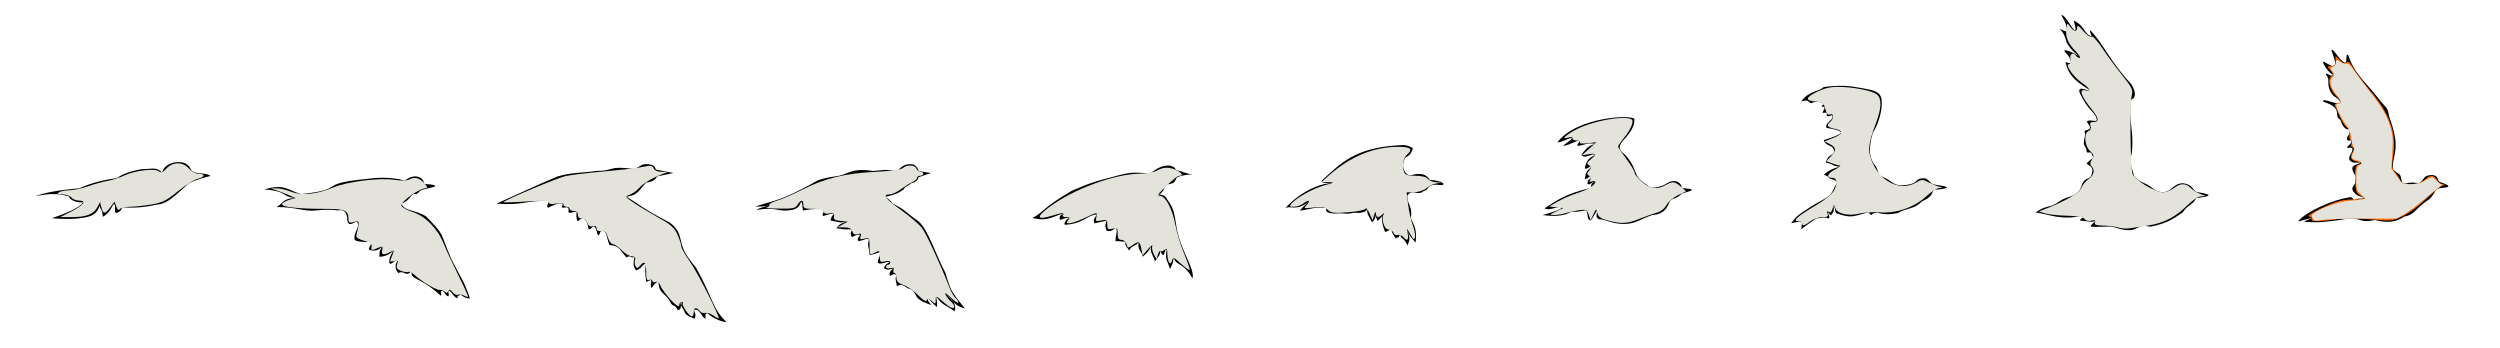
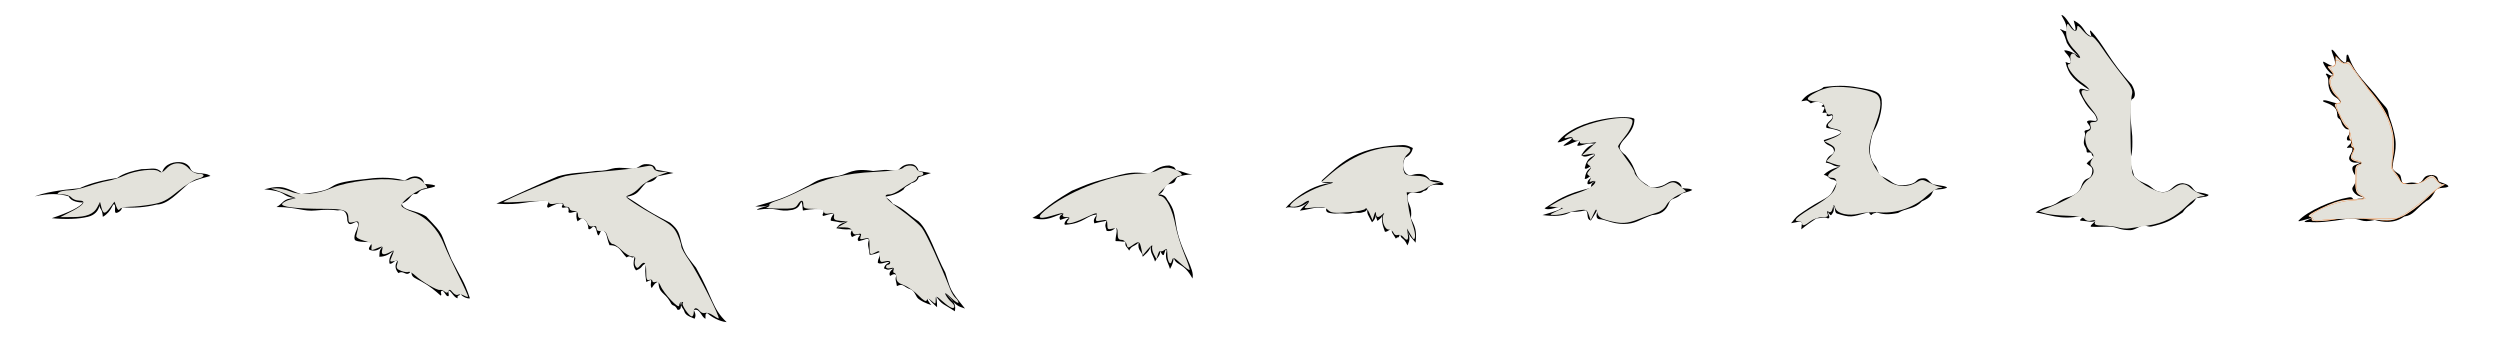
<svg xmlns="http://www.w3.org/2000/svg" id="bird-cells" viewBox="0 0 3671 510" version="1.1">
  <defs id="defs49" />
  <g fill="none" fill-rule="evenodd" id="g44" style="display:inline">
    <g id="g42">
      <path class="cell-container" stroke="none" d="m 0.5,0.5 h 359 v 509 H 0.5 Z" id="path2" />
      <path class="cell-container" stroke="none" d="m 359.5,0.5 h 359 v 509 h -359 z" id="path4" />
      <path class="cell-container" stroke="none" d="m 718.5,0.5 h 359 v 509 h -359 z" id="path6" />
      <path class="cell-container" stroke="none" d="m 1077.5,0.5 h 370 v 509 h -370 z" id="path8" />
      <path class="cell-container" stroke="none" d="m 1448.5,0.5 h 370 v 509 h -370 z" id="path10" />
      <path class="cell-container" stroke="none" d="m 1818.5,0.5 h 370 v 509 h -370 z" id="path12" />
      <path class="cell-container" stroke="none" d="m 2189.5,0.5 h 370 v 509 h -370 z" id="path14" />
      <path class="cell-container" stroke="none" d="m 2559.5,0.5 h 370 v 509 h -370 z" id="path16" />
      <path class="cell-container" stroke="none" d="m 2930.5,0.5 h 370 v 509 h -370 z" id="path18" />
      <path class="cell-container" stroke="none" d="m 3300.5,0.5 h 370 v 509 h -370 z" id="path20" />
      <path fill="#000000" d="m 51,288.38 c 13.33,-5.34 35.33,-9.34 66,-12 0,0 18.44,-9.95 55,-15 1.04,-0.15 7.5,-8 36,-13 16,0 21,-3.88 30,5 3.53,-13.53 19.13,-16.58 29,-15 6.9,1.1 11.3,5.93 12,8 4,12 21,5 30,12 -23,6 -23,7 -32,11 -16,14 -31,31 -47,31 -16,4 -32.83,5.33 -50.5,4 -1,4 -3.5,6.66 -7.5,8 -6,2 -1,-9 -4,-12 -3,-3 -3,10 -17,18 -1,-14 -5,-10 -5,-18 0,-8 4,13 -17,18 -14,3.33 -31.67,4 -53,2 26,-8.67 41.33,-16.34 46,-23 -5,0 -18,-1 -21,-9 -14,-4.5 -30.67,-4.5 -50,0 z" id="path22" />
      <path fill="#000000" d="m 639,273 c 0,2.07 -10,3 -16,5 -9,1 -8,8 -14,7 -6,-1 -5,8 -19,14 2,11 21,9 36,19 29,30.62 18,19 37,63 14,28 18,30 27,57 -1,1 -11,-1 -14,-7 -1,5 -5,1 -4,7 -5,-1 -8,-8 -12,-11 -4,-1 1,7 -2,8 -4,0 -5,-8 -9,-8 -4,1 1,6 -2,7 -33,-30 -43,-21 -43,-36 -8,10 -10,-2 -19,3 -4,-5 -6,-10 -2,-17 -1,-5 -7,5 -11,3 -1.33,-6 1,-12.67 7,-20 -6.67,6.67 -14,10 -22,10 1,-10 -1,-6.5 5,-16 -6,7.5 -13,8 -19,6 -4.43,-2.1 4,-8 2,-11.5 -8,0 -22.76,-0.3 -24,-3.5 -3.26,-8.4 8,-19 4,-25 -3.12,-4.67 -12,9 -15,-3 0,-12 -4.67,-17 -14,-15 -8.67,-1.33 -19.33,-1.33 -32,0 -19,2 -27,-5 -58,-5 10,-5 9,-13 27,-13 -21,-3 -10,-10 -45,-13 30,-8 32,0 54,7 68,-7 22,-15 94,-22 14,-2 36,-4 58,2 5,-2 6,-5 15,-6 8,0 12.67,3.67 14,11 10.67,0.72 16,1.72 16,3 z" id="path24" />
      <path fill="#000000" d="m 729,299.03 c 32,-14 56,-26 90,-40 20,-6 37,-5 56,-8 28,0 17,-8 55,-3 8,-1 10.95,-7.5 19,-7 8.67,0 13.33,2.66 14,8 l 26,5 -24,5 c -2.67,5.33 -8,8.33 -16,9 -12,12 -11,18 -29,21 22,13 23,17 64,38 13,11 13,15 17,31 4,15.98 14.06,25.74 21,35 26,46 23,59 45,80 -11,-1 -23,-8 -28,-13 -4,-1 -3,5 -3,8 -6,-2 -8,-15 -16,-13 -3.46,0 4,5 0,13 -13,-5 -14,-7 -16,-13 -3,-4 -7,-11 -3,-12 -2,8 0,12 -6,12 -5,-10 -7,-3 -11,-12 -8,-14 -17,-12 -17,-29 -4,0 -7,4 -10,9 -3,-4 0,-9 -1,-12 -2,0.66 -4.33,1.66 -7,3 -2,-12.67 -2,-21.67 0,-27 -8,2 -4,6 -15,10 -5,-6 -4,-12 -2,-21 -5,6 -5,-3 -12,2 -9,-9 -10,-18 -25,-18 -5,-12 -3,-20 -11,-22 -3.23,0.86 -4,10 -6,7 -2,-3 -2,-10 -5,-12 -2,-3 -6,6 -9,3 0,-5 -2,-11 -6,-14 -3,-4 -5,0 -10,3 -2,-5 -2,-9 -1,-14 -4,-1 -14,5 -12,-2 0,-7 -4,-4 -8,-4 -5,0 1,-5 -1,-6 -5,-2 -13,2 -21,6 -5,-2 4,-10 0,-10 -31,-1 -38,7 -76,4 z" id="path26" />
      <path fill="#000000" d="m 1367,254.1 -18,-3 c -2,-6 -5.33,-9.35 -10,-10 -14,-1 -17,7 -22,10 -21,-3 -19,-1 -35,0 -30,-5 -36,4 -50,7 -36,5 -33,9 -48,16 -34,18 -41,19 -75,29 6.67,0.65 14,0 22,-2 -14.67,4 -21,6.32 -19,7 31,-5 29.02,4.23 52,0 11,-3 10,-9 13,-12 2,7 1,7 2,13 16,-3 21,-2 30,-2 3,4 -3.66,8.6 0,10 4,-1.35 9.33,-2.68 16,-4 -4,4.65 -5.67,8.32 -5,11 15,2 12,4 24,1 -11,4 -11,4 -16,10 16,3 14,1 24,2 -4,4 -3,8 -1,11 6,-3 9.53,-4.5 12,-3 -3,3.44 -5,7 -2,9 10,-2 12.4,-5.28 15,-2 -3,8 0,11 1,22 5,0 10,-2 15,-4 1,8 -3,8 -3,16 6,3 13,-3 17,-1 -7,4 -7,6 -8,9 7,3 6,2 14,0 -5.33,4 -7,7.65 -5,11 5.33,-3.35 8.33,-3.35 9,0 -2,6 0,7 1,15 10,-5 10,2 21,5 5.97,3.27 6.4,10.54 11,14 9,6.74 20,9 19,9 -1,0 -9,-11 -5,-10 3.33,4 7.67,8.32 13,13 0,-8 -0.67,-13.68 -2,-17 9,14 12,12 28,23 3,-13 -6,-18 -15,-28 19,22 19,20 30,24 -24,-30 -20,-26 -29,-53 -14,-26 -24,-61 -39,-75 -18,-12 -19,-17 -38,-26 -3.33,-4.68 -7.33,-8 -12,-10 12,-2 21.33,-5.68 28,-11 2,-5 7,-5 11,-9 6,-1.35 9.67,-4.35 11,-9 z" id="path28" />
      <path fill="#000000" d="m 1751,256 c -11,-1 -12,-4 -24,-6 -3,-6 -4,-5 -10,-7 -14,0 -21,7 -29,12 -24,-3 -31,-1 -44,2 -46,12 -43,12 -70,23 -46,27 -39,30 -58,40 23,6 31,-3 47,-7 -6.67,2.67 -8.67,6 -6,10 6.67,-2.67 11,-3.67 13,-3 -5,2 -9.7,10.57 -5,10 27,-2 30.7,-14.27 46,-15 -4,5 -6,8 -4,13 12,-3 11,-2 18,-4 -2,6 -3,6 0,15 8.5,2 13,-5 13,-5 4,4 0,11 0,20 11,0 11,2 15,0 -2,8 2,8 5,14 4,-8 7,-5 14,-12 -2,13 5,12 6,21 10,-9 11,-11 13,-21 -4,15 2,17 5,28 4,-7 7,-7 8,-16 1,5 3.98,7.87 5,6 3,-10 3.32,-8.12 4,-6 -3,13 2,16 5,27 7,-12 5,-18 5,-19 2,15 15,8 28,33 4,-14 -16,-38 -23,-73 -4,-23 -3,-28 -14,-43 -3,-7 -10,-8 -13,-7 8,-4 7,-8 12,-15 15,-2 11,-5 15,-10 -1,0 5,-4 23,-5 z" id="path30" />
      <path fill="#000000" d="m 2119.66,270.36 c 0,-3 -11,-6 -20,-6 -1.34,-2.67 -3.67,-5 -7,-7 -5.34,-2.67 -12.34,-2.67 -21,0 -8,1 -16,-13 -8,-26 7,-3 10,-9 11,-14 -8,-4 -11,-5 -22,-4 -65,4 -85,28 -110,50 -8,7 10,5 18,5 -42,0 -78,41 -72,37 6,-4 16,6 35,-11 2,-1 -7,5 -15,15 21,-3 21,-6 39,-4 -2,7 3.6,7.22 9,8 4.33,0.62 9.2,-0.44 15,0 12.53,1.4 13,-1 18,-1 6,0 5.35,0.6 9,0 9,-2 7,-3 10,-7 -3,8 1,11 6,21 7,-6 6,-14 6,-19 0,13 -1,9 2,17 6,-5 6,-4 8,-12 -3,10 -1,17 3,28 5,0 6.84,-4.66 10,-3 0,5 0,3 6,13 5,-5 2,3 7,-8 -1,10 4,4 10,18 5,-10 3,-14 -1,-23 6,13 8,12 13,19 2,-19 -1,-23 -7,-36 3,-19 -6,-20 -5,-33.5 8,-10.5 15,2 24,-6.5 7,-1 4,-4 9,-7 8,-5 19,1 20,-3 z" id="path32" />
      <path fill="#000000" d="m 2485,278.84 c -6,-3 -7,-1 -16,-3 1,-5 -4.66,-10 -11,-10 -9.16,0 -9.5,5.2 -21,8 -9,2.2 -12.7,3.03 -18,-2 -24,-15 -11,-19 -32,-44 -9,-7 -12,-11 -4,-21 13,-14 17,-22 17,-32 -4,-7 -85,-3 -113,34 5.06,1.15 16.8,-6.7 20.65,-6 4.35,1 -18.65,13 -9.65,11 9,-2 15,-7 21,-7 2.67,-0.05 -2,2 -3,7 3.78,0.9 9.8,-1.85 16,-3 3.52,-0.65 7.9,0.34 10,0 -4,3 -10,1 -20,17 6,5.5 14,-1.5 20,-1.5 -3,5.5 -11,2.5 -15,20.5 2,4 11,-6 9,-2 0,4 -7,2 -9,18 6,0 8,-7 9,-2 -2,3 -5,3 -5,9 3,3 9,-4 11,-4 -1,2 -6,2 -6,10 -38,9 -49,18 -68,30 7,4.9 23,-5 25,-1 -1.46,3.22 -11,5.9 -28,11 17,2 31,2 42.65,-5.1 10.35,1.1 18.57,-1.9 21.35,-1.9 4,6 0,13 7,15 3,-5 8,-12 9,-15 3,-2 -5,11 3,13 9,0 19,7 36,7 18,0 22,-6 42,-13 12,-1 20,-5 25,-18 3,-8 9,-4 18,-13 2,-2 12,-3 16,-6 z" id="path34" />
      <path fill="#000000" d="m 2859,275.74 c -0.52,-2.35 -8,-3 -20,-5 -6.62,-3.1 -7.68,-9 -14,-9 -13,0 -7.83,6.16 -21,9 -7.7,1.67 -15,2 -20,0 -5,-2 -6.32,-3.7 -10,-6 -19.2,-11.9 -10.17,0.25 -19.17,-20 -10.54,-12 -10.6,-24.55 -6.83,-42 0.97,-4.5 2.27,-8.15 4,-11 6,-9.83 12.67,-30.6 11,-45 -1.4,-12.16 -11,-14 -27,-17 -21,-4 -33,-5 -58,-2 -9,8 -21,5 -33,21 9,-1 7,-3 14,3 8,-4 15.48,-1.3 16,-1 7.16,4.13 -3.54,3.73 1,6 6,0 2,4 0,9 5,-0.5 8,-1 6,4 4.4,3.22 8.36,-3.24 9,1 0.86,5.76 -11.7,9.4 -9,17 18,3 20,5 22,7 -4,1 3,2 -26,11 3,10 14,6 15,16 0,7 -9,4 -12,17 12,2 9,6 23,6 -5,0 -18,4 -26,12 9,2 6,6 14,7 7,3 6,3.36 4,7 -6.5,11.86 -5,15 -20,23 -15,8 -26.3,15.78 -35,22 -4.63,3.32 -7.48,8.23 -11,12 12,-2 12,-3 15,-2 2,4 1,-3 0,11 6,-5 16,-12 22,-16 5,0 13,-3 17,0 5,0 0,-7 0,-8.96 0,-1.96 3.48,5.8 5,3.96 5,-6 4,-9 3,-14 4,3 1,10.9 6,12 19,6 21,5 42,-1 1.2,-0.07 2.95,-0.92 4.3,-0.96 1.2,1.42 0.7,3 3.7,3.96 1.57,-2.35 4.93,-3.06 6.83,-3.1 0.52,0 -0.24,-0.93 0,-0.86 10,3 17.17,3.96 32.17,0.96 13,-8 24,-5 35,-17 14,-6 14,-10 17,-16 4,-3 9,0 20,-4 z" id="path36" />
      <path fill="#000000" d="m 3243,286 c -8,-3 -7,-2 -17,-4 -7.6,-3.28 -5,-11 -21,-13 -16.1,1.03 -15,14 -31,13 -10.43,-0.65 -13,-7 -21,-11 -8,-4 -13,-5 -19,-12 -13,-42 -1.27,-9.56 -3,-59 -0.27,-7.56 -6,-44 -1,-54 8,-3 4.84,-13.8 0,-22 -32,-34 -40.22,-58.03 -60,-79 -4,-1 5,12 -2,7 -8.8,-5.08 -7,-14 -23,-22 1,5 4,12 2,15 -5,-3 -14,-23 -20,-23 1,4 8,11 8,23 0,4 -14,-6 -9,-1 5,5 7,13 9,19 7.25,13.18 22,23 22,22 -3,-1 -17,-12 -26,-11 2,5 8,7 10,17 -2,2 0,3 -8,0 4,19 14,28 35,41 2.6,4.24 -11.1,-4.18 -14,-1 -2.6,2.82 1.67,8.6 5,15 9.17,17.6 18.32,18.92 20,30 -1,4 -9.77,-1.26 -14,2 -2.27,1.74 4.75,5.74 4,10 -0.75,4.24 -9.22,1.68 -8,6 2.48,2.98 -2,12 -1,17 1,5 4,6 4,11 0,5 7,-2 8,6 5,4 -1,4 -8,12 5,5 10,4 8,14 -2,10 -7,6 -12,12 -5,7 -3,11 -10,17 -9,8 -15,4 -31,16 -13,7 -14,2 -30,13 18,2 36,12 68,5 5,2 -5,5 -2,7 14,1 16,3 23,0 -4,3 -10.62,8.7 -7,9 8.53,0.74 23.38,-0.95 30,0 8.4,1.2 12.75,5 27,5 7.7,0 16.25,-8.18 21,-7 7.3,1.8 6,2.93 17,0 19.33,-5.15 24,-9 39,-19 8,-12 13,-9 20,-21 11,-2 18,-2 18,-5 z" id="path38" />
      <path fill="#000000" d="m 3595.2,274 c 0,-2.56 -5,-4 -13,-7 -4.25,-3.13 0,-8 -10,-10 -17,0 -11.03,8.98 -21,12 -10,-1 -9,-2 -21,1 -4.15,1.04 -3.9,-10.8 -6,-13 -2.97,-3.06 -5,-3 -10,-8 -3,-11 6,-24 3,-45 -1.34,-9.32 -4.68,-21.56 -9,-33 -2.45,-13.1 -2,-10 -13,-23 -21,-28 -37,-37 -47,-67 -4.96,-4.56 -0.68,12.44 -5,11 -7.68,-2.56 -15.4,-19 -19,-19 -2.9,0 7.5,17.9 4,23 -3,4.4 -17,-7.67 -17,-5 0,3.33 8,16 15,19 -4,4 -9.5,-4.6 -11,-1 7,9 1,11 6,24 5.77,12.05 11,8 16,18 -3.62,4.17 -24.5,-6.8 -26,-3 -1.02,2.53 9.7,2.7 17,10 6,6 1.8,13.48 6,16 5,3 2,6 8,13 6,7 10,-2 8,8 -0.94,4.66 -4,4.34 -4,9 0,5.34 8,-1 6,5 0,2.57 -4,4 -6,8 0,0.72 7.58,-1.47 8,1 1.08,6.53 -7.23,11.8 -4,17 3.27,5.3 12,4 17,3 -5,4 -13,3.95 -13,9 0,9.45 10,13 4,18 2,5 -5,9 -4,13 1,4 5.17,8.47 10,10 3.24,1.03 9,2 6,3 -6,2 -7,-1 -12,3 -4.25,0 -2,-6 -10,-4 -24,4 -60,20 -73,34 -2,3 12,-3 21,-4 -8,3 -20,7 -5,6 11,1 28,0 57,-5 21.46,-0.66 17,7 39,2 11,3 28,6 43,-5 14,-2 15.58,-9.85 33,-23 6,-2 11,-11 14,-17 7.8,-3.53 12,-1 18,-4 z" id="path40" />
    </g>
  </g>
  <path style="display:inline;fill:#000000" d="m 221.657,267.203 c -0.735,-9.266 33.4,-4.989 33.4,-6.073 0,-3.036 -6.132,-0.595 -9.109,0 -7.905,1.581 -16.386,4.492 -24.291,6.073 z" id="path218" />
  <path style="fill:#e3e2db;stroke-width:3.036" d="m 104.836,310.471 c 18.174,-9.281 22.841,-15.941 11.172,-15.941 -4.11,0 -9.173,-2.05 -11.252,-4.555 -2.079,-2.505 -8.053,-4.576 -13.276,-4.601 -7.248,-0.035 -8.418,-0.743 -4.942,-2.99 2.505,-1.619 9.384,-2.964 15.287,-2.99 5.903,-0.026 18.2,-2.662 27.328,-5.858 9.127,-3.197 22.06,-6.75 28.741,-7.896 6.68,-1.146 17.892,-4.772 24.915,-8.057 15.707,-7.347 44.679,-10.804 50.444,-6.019 3.179,2.638 5.736,1.695 11.213,-4.136 9.548,-10.164 23.941,-10.147 32.797,0.038 3.759,4.323 9.877,7.591 14.211,7.591 10.51,0 9.573,5.159 -1.373,7.563 -4.941,1.085 -17.848,9.239 -28.682,18.119 -16.786,13.759 -22.565,16.645 -39.088,19.523 -10.664,1.857 -25.005,3.377 -31.867,3.377 -6.862,0 -13.466,1.6 -14.674,3.556 -1.43,2.314 -3.156,0.988 -4.943,-3.795 l -2.745,-7.351 -6.117,8.35 c -7.668,10.466 -10.483,10.509 -13.072,0.197 l -2.046,-8.153 -3.656,7.334 c -5.238,10.506 -16.114,14.949 -36.722,15 l -18.004,0.045 z" id="path683" />
  <path style="fill:#e3e2db;stroke-width:3.036" d="m 680.862,433.812 c -2.922,-1.635 -6.759,-2.079 -8.527,-0.986 -1.768,1.093 -5.259,-0.541 -7.758,-3.631 -3.374,-4.171 -4.961,-4.608 -6.166,-1.696 -1.18,2.853 -2.697,3.03 -5.562,0.653 -2.167,-1.798 -5.283,-2.88 -6.924,-2.404 -3.838,1.113 -26.711,-12.271 -36.243,-21.206 -4.042,-3.789 -8.513,-6.171 -9.935,-5.292 -1.422,0.879 -6.208,0.221 -10.635,-1.463 -6.42,-2.441 -7.631,-4.38 -5.982,-9.575 1.772,-5.582 1.114,-6.266 -4.591,-4.774 -4.962,1.298 -6.211,0.637 -4.9,-2.592 6.014,-14.823 6.043,-14.324 -0.618,-10.759 -9.679,5.18 -13.722,4.184 -11.863,-2.923 1.212,-4.635 0.499,-5.845 -2.682,-4.555 -2.383,0.967 -6.521,2.641 -9.196,3.719 -3.613,1.457 -4.565,0.482 -3.706,-3.795 0.907,-4.514 -1.484,-6.472 -11.079,-9.07 -7.608,-2.06 -11.877,-4.859 -11.287,-7.401 5.059,-21.796 4.993,-22.174 -3.516,-20.039 -6.987,1.754 -8.06,1.085 -8.06,-5.019 0,-12.103 -5.449,-14.329 -35.08,-14.329 -41.641,0 -65.876,-3.022 -61.971,-7.727 1.745,-2.103 6.874,-4.754 11.398,-5.892 l 8.226,-2.069 -10.627,-4.627 c -5.845,-2.545 -14.043,-5.73 -18.218,-7.077 l -7.591,-2.449 8.289,-0.261 c 4.559,-0.144 13.867,1.971 20.685,4.699 15.884,6.355 38.085,4.262 62.308,-5.876 21.315,-8.92 68.539,-14.766 90.902,-11.252 8.35,1.312 17.483,1.171 20.296,-0.314 8.533,-4.505 15.095,-3.077 22.479,4.891 4.502,4.858 5.572,7.591 2.973,7.591 -10.176,0 -38.334,20.297 -36.129,26.043 0.846,2.205 8.253,6.239 16.461,8.965 18.921,6.285 36.853,24.702 45.735,46.974 3.663,9.185 13.379,30.127 21.591,46.538 8.212,16.411 14.455,30.314 13.874,30.895 -0.581,0.581 -3.448,-0.281 -6.369,-1.916 z" id="path685" />
  <path style="fill:#e3e2db;stroke-width:3.036" d="m 1046.572,462.779 c -3.789,-2.654 -8.775,-4.102 -11.081,-3.217 -2.305,0.885 -5.825,-0.36 -7.822,-2.766 -5.114,-6.162 -8.959,-5.432 -8.959,1.699 0,3.34 -1.273,6.073 -2.83,6.073 -3.971,0 -15.628,-16.967 -13.275,-19.32 1.064,-1.064 0.34,-1.935 -1.608,-1.935 -1.948,0 -3.601,2.391 -3.672,5.314 -0.154,6.336 -22.898,-17.819 -27.451,-29.154 -1.827,-4.55 -4.505,-6.512 -7.38,-5.409 -2.482,0.952 -4.512,0.262 -4.512,-1.534 0,-1.796 -2.05,-2.479 -4.555,-1.518 -3.63,1.393 -4.555,-1.007 -4.555,-11.821 0,-14.195 -2.675,-16.766 -9.228,-8.87 -3.113,3.751 -4.399,3.904 -6.375,0.759 -1.362,-2.167 -1.732,-6.33 -0.823,-9.253 1.193,-3.835 -0.029,-5.314 -4.39,-5.314 -3.324,0 -10.143,-4.099 -15.153,-9.109 -5.01,-5.01 -10.981,-9.109 -13.269,-9.109 -2.288,0 -5.468,-4.441 -7.065,-9.868 -2.276,-7.732 -4.384,-9.712 -9.737,-9.145 -4.467,0.473 -6.832,-0.912 -6.832,-4 0,-3.133 -1.806,-4.15 -5.362,-3.022 -3.634,1.153 -6.335,-0.493 -8.383,-5.109 -1.661,-3.746 -5.397,-6.621 -8.302,-6.389 -3.302,0.264 -5.281,-1.727 -5.281,-5.314 0,-3.711 -2.143,-5.735 -6.073,-5.735 -3.34,0 -6.073,-1.366 -6.073,-3.036 0,-1.67 -2.05,-3.036 -4.555,-3.036 -2.505,0 -4.555,-1.518 -4.555,-3.374 0,-2.212 -3.661,-2.687 -10.627,-1.381 -7.243,1.359 -10.627,0.858 -10.627,-1.571 0,-2.647 -8.789,-2.999 -34.159,-1.368 -18.788,1.208 -33.476,1.562 -32.641,0.786 4.657,-4.326 79.564,-35.731 91.092,-38.192 7.515,-1.604 30.743,-4.475 51.619,-6.379 41.948,-3.828 51.514,-4.976 66.007,-7.927 7.508,-1.529 10.277,-0.845 11.711,2.892 1.145,2.983 5.605,4.984 11.421,5.125 l 9.543,0.231 -9.109,3.572 c -14.995,5.879 -26.978,13.159 -33.407,20.295 -3.336,3.703 -9.403,8.008 -13.482,9.567 -7.333,2.803 -7.264,2.938 6.073,11.96 7.419,5.018 23.557,14.729 35.863,21.579 18.302,10.189 23.401,14.717 28.02,24.888 3.106,6.838 5.676,14.602 5.713,17.252 0.037,2.651 5.405,12.274 11.93,21.386 11.514,16.08 46.172,84.623 42.789,84.623 -0.925,0 -4.782,-2.171 -8.571,-4.825 z" id="path687" />
  <path style="fill:#e3e2db;stroke-width:3.036" d="m 1384.701,442.999 c -10.385,-9.118 -10.733,-9.202 -10.733,-2.566 0,6.541 -0.267,6.617 -5.758,1.647 -4.466,-4.042 -6.104,-4.318 -7.301,-1.23 -1.045,2.698 -5.064,0.374 -12.469,-7.212 -6.01,-6.156 -15.705,-12.921 -21.545,-15.033 -7.941,-2.872 -10.618,-5.6 -10.618,-10.821 0,-3.84 -1.323,-6.981 -2.941,-6.981 -1.618,0 -2.193,-1.95 -1.278,-4.333 1.214,-3.164 -0.04,-3.888 -4.65,-2.682 -3.609,0.944 -6.313,0.199 -6.313,-1.74 0,-1.865 1.366,-3.391 3.036,-3.391 1.67,0 3.036,-1.515 3.036,-3.366 0,-2.074 -2.914,-2.634 -7.591,-1.46 -6.856,1.721 -7.591,1.007 -7.591,-7.369 0,-8.228 -0.662,-8.919 -5.873,-6.131 -8.793,4.706 -9.309,4.189 -9.309,-9.332 0,-11.754 -0.434,-12.366 -7.51,-10.59 -6.153,1.544 -7.158,0.967 -5.561,-3.195 1.534,-3.998 0.602,-4.728 -4.374,-3.427 -4.494,1.175 -6.756,-0.001 -7.819,-4.067 -1.081,-4.133 -4.313,-5.75 -11.648,-5.828 l -10.152,-0.108 7.586,-4.198 7.586,-4.198 -10.623,-1.008 c -8.458,-0.802 -10.422,-2.171 -9.639,-6.718 0.802,-4.655 -0.461,-5.434 -6.832,-4.217 -5.3,1.013 -7.815,0.164 -7.815,-2.64 0,-2.936 -4.399,-4.134 -15.182,-4.134 -13.158,0 -15.182,-0.81 -15.182,-6.073 0,-7.76 -3.558,-7.76 -8.405,0 -3.297,5.28 -6.862,6.027 -27.299,5.721 -12.928,-0.194 -21.098,-0.98 -18.155,-1.748 2.943,-0.768 4.696,-2.456 3.895,-3.752 -0.801,-1.296 4.306,-4.082 11.349,-6.192 7.043,-2.11 23.736,-9.368 37.096,-16.13 32.977,-16.69 62.485,-23.906 106.894,-26.138 23.303,-1.171 38.461,-3.271 40.84,-5.658 5.224,-5.242 17.568,-4.766 19.688,0.759 0.961,2.505 3.651,4.555 5.978,4.555 2.326,0 4.23,1.366 4.23,3.036 0,1.67 -2.05,3.036 -4.555,3.036 -2.505,0 -4.555,1.4 -4.555,3.112 0,1.711 -3.074,4.479 -6.832,6.15 -3.757,1.671 -11.475,6.42 -17.149,10.552 -5.675,4.132 -12.767,7.513 -15.762,7.513 -11.708,0 -7.672,5.845 15.483,22.423 13.263,9.496 27.45,21.658 31.527,27.026 6.257,8.241 27.005,53.276 41.171,89.365 2.109,5.372 5.737,11.347 8.062,13.276 2.325,1.93 4.228,4.976 4.228,6.769 0,1.793 -4.954,-1.449 -11.008,-7.204 -7.225,-6.868 -9.891,-8.291 -7.757,-4.141 1.788,3.477 5.376,8.085 7.972,10.24 2.596,2.155 4.72,5.117 4.72,6.582 0,5.042 -5.884,2.645 -16.595,-6.759 z" id="path689" />
  <path style="fill:#e3e2db;stroke-width:3.036" d="m 1734.025,387.17 c -10.771,-9.866 -11.579,-10.128 -13.115,-4.256 -2.206,8.434 -6.756,1.382 -6.82,-10.569 -0.037,-6.95 -0.874,-8.035 -4.121,-5.34 -2.241,1.86 -4.849,2.608 -5.796,1.661 -0.946,-0.946 -2.696,1.351 -3.887,5.106 l -2.167,6.827 -3.856,-7.204 c -2.12,-3.962 -3.164,-9.322 -2.319,-11.912 0.845,-2.589 -1.964,-0.608 -6.242,4.402 l -7.779,9.109 -2.056,-9.868 c -2.35,-11.282 -3.415,-11.692 -12.969,-5 -6.551,4.589 -7.047,4.502 -8.621,-1.518 -0.952,-3.639 -4.13,-6.387 -7.389,-6.387 -4.338,0 -5.719,-2.213 -5.719,-9.167 0,-8.262 -0.75,-8.979 -7.591,-7.262 -6.63,1.664 -7.591,0.912 -7.591,-5.939 0,-7.058 -0.893,-7.666 -8.914,-6.061 -7.933,1.587 -8.729,1.077 -7.237,-4.63 2.097,-8.019 1.966,-8.01 -17.707,1.148 -19.03,8.859 -29.79,10.243 -23.834,3.066 3.163,-3.812 2.7,-4.555 -2.844,-4.555 -3.643,0 -5.779,-1.366 -4.747,-3.036 2.476,-4.006 -0.306,-3.799 -16.986,1.263 -21.341,6.477 -22.569,1.712 -3.284,-12.745 35.635,-26.713 96.451,-49.087 134.135,-49.347 9.185,-0.063 20.116,-2.068 24.291,-4.455 9.477,-5.418 17.708,-5.639 28.217,-0.759 8.133,3.777 10.972,8.35 5.184,8.35 -3.328,0 -10.479,5.762 -24.492,19.737 -8.058,8.036 -8.462,9.216 -3.424,10.017 7.988,1.27 17.323,19.816 21.704,43.12 2.041,10.855 7.846,29.714 12.901,41.908 5.055,12.194 8.597,22.765 7.871,23.49 -0.726,0.726 -6.484,-3.412 -12.797,-9.194 z" id="path691" />
  <path style="fill:#e3e2db;stroke-width:3.036" d="m 2060.343,347.848 c -1.997,-2.406 -5.568,-3.63 -7.937,-2.721 -2.369,0.909 -5.148,-0.539 -6.176,-3.217 -1.028,-2.678 -4.347,-4.87 -7.375,-4.87 -6.051,0 -11.1,-15.199 -7.287,-21.94 1.754,-3.102 1.377,-3.116 -1.901,-0.074 -5.676,5.268 -8.894,4.74 -9.25,-1.518 -0.198,-3.484 -1.103,-2.699 -2.627,2.277 l -2.324,7.591 -4.567,-10.299 c -2.512,-5.665 -5.093,-8.722 -5.736,-6.794 -0.679,2.038 -11.391,4.293 -25.587,5.388 -20.895,1.611 -25.192,1.11 -29.777,-3.475 -4.287,-4.287 -8.431,-4.994 -20.738,-3.537 -15.146,1.794 -15.298,1.731 -9.973,-4.153 6.304,-6.966 2.57,-7.793 -5.982,-1.324 -3.242,2.452 -9.216,4.458 -13.277,4.458 -6.093,0 -6.746,-0.766 -3.741,-4.388 7.228,-8.709 32.565,-22.819 48.821,-27.188 14.941,-4.015 15.55,-4.481 6.088,-4.661 l -10.513,-0.2 10.513,-9.261 c 32.34,-28.49 65.991,-42.358 102.784,-42.358 17.417,0 21.489,3.622 12.614,11.221 -6.08,5.206 -8.014,16.959 -4.359,26.485 1.324,3.451 5.921,4.803 16.328,4.803 9.172,0 15.872,1.671 18.265,4.555 2.079,2.505 7.37,4.741 11.758,4.968 l 7.978,0.413 -7.49,1.402 c -4.12,0.771 -10.794,4.001 -14.832,7.177 -4.038,3.176 -12.098,5.775 -17.91,5.775 h -10.568 l 2.052,17.459 c 1.129,9.603 4.148,23.118 6.709,30.033 2.561,6.916 4.122,15.114 3.47,18.218 -0.996,4.736 -2.043,4.179 -6.51,-3.465 l -5.323,-9.109 1.248,8.35 c 1.374,9.19 -1.271,10.721 -6.869,3.976 z" id="path693" />
  <path style="fill:#e3e2db;stroke-width:3.036" d="m 2360.905,323.718 c -10.227,-2.728 -13.97,-5.376 -15.247,-10.783 -1.682,-7.124 -1.717,-7.114 -5.821,1.637 l -4.129,8.804 -2.818,-8.13 c -2.527,-7.29 -3.976,-7.969 -14.025,-6.576 -6.164,0.855 -15.168,2.805 -20.01,4.335 -4.842,1.529 -12.357,2.727 -16.7,2.661 -7.458,-0.112 -7.307,-0.399 2.73,-5.16 l 10.627,-5.041 -10.372,-1.143 -10.372,-1.143 13.124,-7.455 c 7.218,-4.1 20.084,-9.666 28.59,-12.369 15.261,-4.849 26.094,-11.711 26.094,-16.528 0,-1.359 -2.274,-1.598 -5.053,-0.532 -3.6,1.382 -4.361,0.82 -2.647,-1.953 1.405,-2.273 0.746,-4.917 -1.584,-6.357 -3.277,-2.025 -3.246,-3.361 0.175,-7.483 3.538,-4.263 3.508,-5.449 -0.195,-7.884 -3.621,-2.381 -3.202,-3.839 2.473,-8.605 9.276,-7.792 8.602,-9.463 -3.036,-7.523 l -9.868,1.645 10.627,-9.662 10.627,-9.662 -12.905,1.579 c -7.343,0.898 -12.174,0.395 -11.207,-1.169 0.934,-1.511 -1.115,-2.748 -4.554,-2.748 -3.439,0 -6.252,-1.458 -6.252,-3.241 0,-1.923 -2.624,-2.408 -6.453,-1.193 -11.468,3.64 -3.173,-4.311 13.102,-12.558 27.867,-14.121 81.407,-21.786 81.407,-11.654 0,6.129 -5.135,15.807 -14.115,26.602 -3.927,4.721 -7.14,9.54 -7.14,10.709 0,1.169 5.465,9.4 12.146,18.29 6.68,8.89 12.146,17.935 12.146,20.099 0,2.164 4.83,8.176 10.733,13.359 11.774,10.338 22.598,11.852 34.813,4.869 10.336,-5.908 12.984,-5.636 22.156,2.277 l 7.918,6.832 -12.234,5.916 c -6.729,3.254 -14.181,9.68 -16.56,14.281 -2.608,5.043 -8.243,9.486 -14.19,11.185 -5.425,1.551 -17.087,5.714 -25.917,9.251 -17.829,7.142 -26.13,7.542 -46.084,2.219 z" id="path695" />
  <path style="fill:#e3e2db;stroke-width:3.036" d="m 2646.217,327.931 c 0,-1.67 -2.05,-3.036 -4.555,-3.036 -10.728,0 -3.881,-6.309 26.556,-24.469 12.526,-7.474 22.343,-15.817 25.27,-21.478 5.257,-10.166 3.982,-17.818 -2.969,-17.818 -9.359,0 -7.615,-6.063 3.419,-11.886 6.319,-3.335 9.87,-6.124 7.891,-6.198 -1.979,-0.074 -7.302,-1.542 -11.829,-3.263 l -8.231,-3.129 6.515,-6.935 c 8.508,-9.056 8.219,-13.048 -1.309,-18.04 l -7.824,-4.099 12.379,-4.862 c 14.672,-5.763 15.894,-10.873 3.206,-13.41 -11.225,-2.245 -13.439,-5.254 -7.494,-10.187 5.94,-4.93 5.958,-13.319 0.023,-11.041 -3.157,1.212 -5.246,-1.18 -7.007,-8.025 -2.136,-8.301 -4.063,-9.896 -12.961,-10.727 -16.787,-1.567 -16.871,-5.568 -0.295,-13.968 10.88,-5.514 20.254,-7.829 31.694,-7.829 22.511,0 51.23,5.667 57.591,11.364 6.944,6.219 6.592,19.561 -1.061,40.255 -12.806,34.625 -13.432,43.121 -4.562,61.87 13.037,27.558 41.368,39.737 62.878,27.03 8.287,-4.895 9.477,-4.906 18.687,-0.174 5.41,2.78 12.569,5.657 15.909,6.394 5.844,1.289 5.834,1.353 -0.254,1.692 -3.48,0.194 -12.068,5.652 -19.084,12.13 -17.629,16.275 -43.687,25.418 -67.788,23.786 -10.249,-0.694 -23.842,0.059 -30.206,1.675 -15.983,4.057 -32.679,0.51 -35.671,-7.577 -2.377,-6.425 -2.387,-6.424 -4.19,0.473 -1.179,4.507 -3.116,6.105 -5.565,4.592 -2.62,-1.619 -3.17,-0.793 -1.818,2.731 1.558,4.061 0.02,5.066 -7.834,5.12 -5.375,0.037 -13.189,2.74 -17.364,6.005 -8.484,6.636 -12.146,7.552 -12.146,3.036 z" id="path697" />
  <path style="fill:#e3e2db;stroke-width:3.036" d="m 3110.785,334.119 c -4.175,-1.4 -14.038,-2.682 -21.919,-2.849 -11.086,-0.234 -13.951,-1.283 -12.665,-4.636 1.239,-3.228 -0.063,-3.882 -5.104,-2.564 -4.059,1.062 -8.104,0.062 -10.108,-2.499 -2.261,-2.889 -10.701,-4.446 -26.114,-4.817 -12.525,-0.302 -26.872,-1.838 -31.882,-3.413 l -9.109,-2.864 9.109,-3.544 c 30.037,-11.688 50.169,-23.456 53.378,-31.202 1.875,-4.527 6.688,-10.379 10.694,-13.004 7.704,-5.048 9.471,-13.377 3.998,-18.849 -2.357,-2.357 -2.167,-5.078 0.672,-9.623 3.452,-5.527 3.095,-7.142 -2.787,-12.622 -8.065,-7.513 -9.424,-26.465 -2.1,-29.275 2.932,-1.125 3.976,-3.89 2.832,-7.496 -1.376,-4.336 -0.3,-5.713 4.464,-5.713 8.616,0 7.867,-5.783 -2.366,-18.286 -15.959,-19.498 -19.81,-30.817 -9.575,-28.14 9.655,2.525 6.865,-2.968 -6.041,-11.891 -12.213,-8.445 -24.503,-26.702 -17.974,-26.702 2.062,0 2.88,-3.077 2.017,-7.591 -1.464,-7.656 4.428,-10.876 8.334,-4.555 1.032,1.67 3.43,3.036 5.329,3.036 1.899,0 -0.839,-4.441 -6.085,-9.868 -11.465,-11.862 -15.244,-21.142 -13.487,-33.115 1.277,-8.7 1.429,-8.773 5.672,-2.715 5.341,7.626 10.06,8.048 10.17,0.911 0.06,-3.915 2.337,-2.594 8.65,5.018 4.713,5.682 10.067,9.405 11.899,8.273 1.954,-1.208 8.608,5.815 16.102,16.996 7.024,10.48 20.22,28.378 29.322,39.773 14.017,17.547 16.216,21.963 14.363,28.846 -3.296,12.249 -2.415,107.173 1.079,116.255 3.586,9.32 32.883,26.991 44.747,26.991 4.354,0 11.391,-2.733 15.637,-6.073 9.653,-7.593 17.408,-7.712 24.74,-0.38 3.131,3.131 9.622,7.123 14.423,8.869 8.601,3.13 8.618,3.181 1.139,3.515 -4.647,0.208 -12.89,5.628 -21.255,13.978 -16.649,16.619 -34.202,25.505 -57.097,28.904 -9.512,1.412 -21.394,3.22 -26.404,4.017 -5.01,0.797 -12.525,0.303 -16.7,-1.097 z" id="path699" />
  <path style="fill:#ff6600;stroke-width:3.036" d="m 3394.546,322.088 c 0.954,-1.544 -0.673,-3.387 -3.616,-4.097 -3.445,-0.831 3.303,-5.426 18.94,-12.898 17.992,-8.598 28.622,-11.74 40.991,-12.12 22.802,-0.699 23.853,-1.096 15.357,-5.801 -6.6,-3.655 -7.466,-6.292 -7.873,-23.954 -0.407,-17.651 0.246,-20.083 5.898,-21.98 6.027,-2.023 5.963,-2.205 -1.236,-3.523 -10.953,-2.005 -13.21,-5.359 -8.955,-13.309 2.619,-4.893 2.755,-7.345 0.452,-8.113 -1.816,-0.605 -2.602,-2.923 -1.747,-5.152 0.855,-2.228 0.223,-4.874 -1.404,-5.88 -1.627,-1.006 -2.199,-4.733 -1.271,-8.282 1.082,-4.138 -0.075,-7.44 -3.225,-9.203 -2.702,-1.512 -7.12,-7.83 -9.819,-14.039 -2.699,-6.209 -6.114,-13.592 -7.589,-16.405 -2.065,-3.937 -1.232,-5.336 3.619,-6.073 5.901,-0.897 5.702,-1.583 -3.135,-10.798 -9.82,-10.241 -12.966,-26.374 -5.641,-28.936 2.73,-0.955 2.171,-3.157 -1.989,-7.844 -5.715,-6.438 -5.705,-6.516 0.759,-6.516 4.955,0 6.543,-1.842 6.543,-7.591 V 81.983 l 6.376,6.376 c 4.569,4.569 7.307,5.446 9.658,3.095 2.352,-2.352 5.106,-0.071 9.717,8.046 3.539,6.231 15.91,22.699 27.491,36.597 27.109,32.532 36.416,60.363 31.236,93.398 -2.365,15.083 -1.973,18.173 3.013,23.729 3.153,3.513 6.576,8.779 7.607,11.701 2.784,7.888 27.345,7.362 35.466,-0.759 3.34,-3.34 8.074,-6.073 10.521,-6.073 2.446,0 5.91,2.733 7.698,6.073 1.788,3.34 5.593,6.159 8.457,6.265 4.198,0.155 4.002,0.681 -1.016,2.713 -3.422,1.386 -14.353,10.347 -24.291,19.913 -9.938,9.566 -25.22,20.672 -33.96,24.681 -15.195,6.969 -17.276,7.157 -47.504,4.293 -20.36,-1.929 -37.941,-1.959 -49.391,-0.084 -22.566,3.696 -38.374,3.757 -36.139,0.14 z" id="path701" />
  <path style="fill:#e3e2db;fill-opacity:1;stroke-width:2.147" d="m 3395.779,320.308 c -1.978,-3.696 -1.577,-4.995 2.4,-7.781 10.908,-7.641 37.382,-16.828 51.064,-17.721 7.676,-0.501 16.283,-1.394 19.127,-1.985 l 5.171,-1.074 -6.781,-6.194 c -6.532,-5.966 -6.781,-6.827 -6.781,-23.416 0,-15.104 0.535,-17.509 4.354,-19.552 5.514,-2.951 3.983,-5.493 -4.31,-7.152 -6.901,-1.38 -8.137,-5.043 -4.19,-12.418 1.545,-2.886 1.59,-5.141 0.138,-6.89 -1.187,-1.43 -2.823,-7.89 -3.636,-14.355 -0.963,-7.658 -3.174,-13.626 -6.343,-17.123 -4.998,-5.514 -12.221,-18.813 -14.869,-27.375 -1.093,-3.535 -0.625,-4.831 1.745,-4.831 6.144,0 5.617,-3.914 -1.704,-12.677 -9.193,-11.003 -11.613,-20.445 -6.646,-25.933 3.313,-3.661 3.324,-4.377 0.132,-9.249 -3.269,-4.989 -3.219,-5.343 0.905,-6.422 2.635,-0.689 4.365,-2.923 4.365,-5.637 0,-5.264 1.668,-5.533 7.402,-1.196 2.3,1.739 5.848,2.633 7.885,1.987 2.673,-0.848 5.643,1.689 10.672,9.115 3.833,5.66 13.449,18.503 21.369,28.54 20.274,25.694 27.33,37.531 32.511,54.543 3.892,12.78 4.329,18.062 3.168,38.347 l -1.346,23.525 6.941,9.962 c 3.818,5.479 7.907,10.671 9.088,11.539 3.733,2.743 23.395,1.709 28.985,-1.524 15.25,-8.818 14.869,-8.77 20.595,-2.596 2.939,3.17 6.486,5.763 7.881,5.763 1.396,0 0.149,1.662 -2.771,3.693 -2.92,2.031 -13.368,10.621 -23.218,19.089 -9.85,8.468 -22.893,18.159 -28.985,21.535 l -11.076,6.139 -48.309,0.053 c -26.57,0.029 -53.765,0.875 -60.434,1.88 -11.06,1.667 -12.334,1.437 -14.5,-2.61 z" id="path1677" />
+   <path style="fill:#e3e2db;fill-opacity:1;stroke-width:0.268" d="m 3497.149,323.377 c -8.438,-0.587 -17.002,-1.464 -17.097,-1.75 -0.071,-0.215 5.318,-0.336 19.436,-0.436 10.744,-0.076 19.576,-0.102 19.627,-0.058 0.2,0.175 -4.424,1.49 -6.622,1.883 -2.886,0.517 -10.517,0.696 -15.344,0.36 z" id="path1732" />
+   <path style="fill:#e3e2db;fill-opacity:1;stroke-width:0.268" d="m 3430.623,159.352 c -2.114,-4.446 -2.294,-5.023 -1.86,-5.976 0.445,-0.976 1.437,-1.422 4.462,-2.003 1.429,-0.275 2.81,-0.582 3.069,-0.684 0.278,-0.109 0.47,-0.061 0.47,0.117 0,0.586 -1.668,1.303 -3.438,1.478 -2.071,0.204 -2.34,0.328 -2.687,1.241 -0.362,0.953 0.013,2.905 1.159,6.028 1.305,3.555 1.323,3.623 0.959,3.623 -0.172,0 -1.132,-1.721 -2.132,-3.824 z" id="path1734" />
+   <path style="fill:#e3e2db;fill-opacity:1;stroke-width:0.268" d="m 3431.768,142.174 c -4.123,-4.314 -5.95,-6.796 -7.967,-10.817 -2.969,-5.918 -4.025,-11.313 -2.995,-15.293 0.499,-1.927 1.494,-3.248 3.127,-4.149 2.016,-1.113 2.169,-1.31 2.022,-2.615 -0.161,-1.431 -1.208,-3.027 -4.446,-6.778 -2.815,-3.261 -3.58,-4.469 -3.043,-4.801 0.194,-0.12 1.84,-0.298 3.657,-0.395 3.555,-0.19 4.771,-0.473 5.717,-1.328 0.332,-0.3 0.694,-0.454 0.805,-0.343 0.33,0.33 -1.37,1.66 -2.781,2.175 -0.721,0.263 -1.84,0.702 -2.487,0.976 -1.149,0.486 -1.173,0.521 -1.036,1.537 0.087,0.646 0.816,2.117 1.924,3.883 3.317,5.284 3.333,5.944 0.223,9.402 -1.993,2.217 -2.88,5.434 -2.45,8.889 0.631,5.079 3.269,10.094 9.359,17.796 1.55,1.96 2.858,3.679 2.908,3.82 0.249,0.715 -0.626,0.039 -2.535,-1.958 z" id="path1736" />
+   <path style="fill:#e3e2db;fill-opacity:1;stroke-width:0.268" d="m 3512.533,232.925 c 1.112,-16.483 1.245,-30.191 0.343,-35.351 -1.862,-10.654 -6.641,-23.957 -12,-33.4 -4.545,-8.009 -11.133,-17.452 -20.997,-30.098 -2.162,-2.772 -3.932,-5.148 -3.932,-5.281 0,-0.132 0.118,-0.24 0.262,-0.24 0.344,0 9.381,11.046 13.443,16.431 15.213,20.168 23.09,38.408 25.238,58.448 0.432,4.029 0.432,14.262 5e-4,18.518 -0.652,6.431 -1.747,13.233 -2.151,13.367 -0.315,0.104 -0.349,-0.296 -0.208,-2.394 z" id="path1738" />
+   <path style="fill:#e3e2db;fill-opacity:1;stroke-width:0.268" d="m 3446.487,187.344 c -2.061,-1.493 -5.526,-6.171 -7.663,-10.346 -1.19,-2.325 -4.476,-9.555 -4.476,-9.849 0,-0.794 0.729,0.224 2.2,3.072 2.457,4.756 4.877,8.693 7.327,11.916 4.267,5.614 4.519,5.999 3.932,5.999 -0.126,0 -0.72,-0.356 -1.321,-0.792 z" id="path1740" />
+   <path style="fill:#e3e2db;fill-opacity:1;stroke-width:0.268" d="m 3451.441,205.096 c -0.549,-0.562 -1.124,-1.438 -1.279,-1.946 -0.583,-1.917 -0.094,-7.672 0.632,-7.43 0.408,0.136 0.632,1.074 1.267,5.298 0.299,1.993 0.613,3.955 0.696,4.361 0.206,1.001 -0.133,0.928 -1.316,-0.284 z" id="path1742" />
+   <path style="fill:#e3e2db;fill-opacity:1;stroke-width:0.268" d="m 3454.653,216.247 c -1.256,-0.653 -2.053,-1.885 -2.054,-3.179 0,-1.218 0.507,-2.711 0.88,-2.587 0.156,0.052 0.61,1.142 1.009,2.423 0.399,1.281 0.922,2.628 1.162,2.995 0.738,1.126 0.597,1.176 -0.997,0.347 z" id="path1744" />
+   <path style="fill:#e3e2db;fill-opacity:1;stroke-width:0.268" d="m 3463.226,237.636 c -5.751,-1.232 -8.054,-2.149 -9.749,-3.883 -1.938,-1.982 -1.673,-4.495 1.063,-10.088 0.658,-1.346 1.264,-2.704 1.347,-3.019 0.177,-0.676 0.737,-0.771 0.737,-0.125 0,0.246 -0.593,1.726 -1.317,3.288 -2.33,5.024 -2.402,7.613 -0.264,9.544 1.297,1.171 2.21,1.552 5.81,2.419 3.037,0.732 5.701,1.792 5.701,2.268 0,0.156 -0.091,0.269 -0.201,0.253 -0.111,-0.017 -1.517,-0.312 -3.126,-0.657 z" id="path1746" />
+   <path style="fill:#e3e2db;fill-opacity:1;stroke-width:0.317" d="m 3436.43,90.469 c -3.338,-2.209 -4.57,-2.638 -5.612,-1.955 -0.423,0.277 -0.845,0.504 -0.938,0.504 -0.093,0 -0.17,-1.426 -0.17,-3.168 0,-1.742 0.097,-3.168 0.215,-3.168 0.232,0 9.377,8.871 9.552,9.266 0.244,0.55 -0.604,0.138 -3.048,-1.479 z" id="path1748" />
+   <path style="fill:#e3e2db;fill-opacity:1;stroke-width:0.317" d="m 3454.646,100.343 c -1.885,-2.642 -4.225,-5.215 -5.739,-6.312 -0.952,-0.689 -1.589,-0.895 -2.772,-0.895 -0.845,0 -1.536,-0.118 -1.536,-0.262 0,-0.346 1.243,-1.466 2.142,-1.929 1.063,-0.548 2.677,0.344 4.361,2.411 1.272,1.562 5.535,8.32 5.535,8.775 0,0.622 -0.754,-0.055 -1.991,-1.788 z" id="path1750" />
+   <path style="fill:#e3e2db;fill-opacity:1;stroke-width:0.066" d="m 3476.476,129.916 c -2.786,-3.511 -8.021,-10.346 -11.817,-15.431 -5.026,-6.732 -9.345,-12.766 -9.224,-12.887 0.025,-0.025 0.237,0.14 0.473,0.366 0.312,0.299 0.468,0.405 0.577,0.389 0.118,-0.017 0.148,-0.062 0.143,-0.219 0,-0.109 -0.028,-0.249 -0.056,-0.313 -0.03,-0.067 -0.023,-0.115 0.015,-0.115 0.037,0 0.355,0.437 0.707,0.972 3.92,5.946 11.04,15.488 18.753,25.13 1.007,1.259 1.831,2.304 1.831,2.322 0,0.118 -0.193,-0.062 -0.846,-0.79 -0.406,-0.453 -0.78,-0.823 -0.831,-0.823 -0.101,0 -0.299,0.174 -0.299,0.262 0,0.03 0.237,0.387 0.527,0.792 0.29,0.405 0.527,0.748 0.527,0.763 0,0.116 -0.18,-0.041 -0.479,-0.417 z" id="path1752" />
+   <path style="fill:#e3e2db;fill-opacity:1;stroke-width:0.066" d="m 3442.635,93.428 c -1.289,-0.207 -2.482,-0.569 -3.51,-1.067 -1.008,-0.488 -1.943,-1.129 -1.644,-1.129 0.027,6.9e-5 0.301,0.152 0.609,0.339 0.658,0.397 1.173,0.648 1.334,0.649 0.221,0.001 0.116,-0.259 -0.28,-0.696 -0.217,-0.24 -0.395,-0.463 -0.395,-0.495 0,-0.093 0.1,-0.07 0.271,0.063 0.743,0.579 1.778,1.15 2.609,1.438 0.443,0.154 0.616,0.178 1.27,0.177 0.825,-9.05e-4 1.215,-0.106 1.852,-0.497 0.411,-0.253 0.444,-0.236 0.176,0.093 -0.21,0.257 -0.381,0.525 -0.381,0.597 0,0.048 0.343,0.164 0.618,0.21 0.67,0.111 -0.456,0.364 -1.573,0.353 -0.435,-0.004 -0.865,-0.02 -0.955,-0.034 z" id="path1754" />
+   <path style="fill:#e3e2db;fill-opacity:1;stroke-width:0.066" d="m 3428.702,95.71 c -0.038,-0.121 -0.078,-0.135 -0.269,-0.099 -0.123,0.023 -0.224,0.026 -0.224,0.006 0,-0.02 0.1,-0.177 0.223,-0.349 0.475,-0.667 0.801,-1.543 0.99,-2.654 0.115,-0.676 0.233,-2.261 0.235,-3.143 0,-0.531 0.034,-0.617 0.178,-0.472 0.051,0.051 0.167,0.023 0.406,-0.099 0.184,-0.093 0.351,-0.17 0.371,-0.17 0.02,0 -0.036,0.111 -0.124,0.247 -0.368,0.567 -0.494,1.302 -0.626,3.639 -0.052,0.928 -0.091,1.178 -0.263,1.713 -0.201,0.623 -0.629,1.45 -0.775,1.497 -0.042,0.014 -0.097,-0.039 -0.122,-0.116 z" id="path1756" />
+   <path style="fill:#e3e2db;fill-opacity:1;stroke-width:0.066" d="" id="path1758" />
+   <path style="fill:#e3e2db;fill-opacity:1;stroke-width:0.066" d="m 3425.179,112.872 c 0.045,-0.054 0.112,-0.099 0.148,-0.099 0.037,0 0.03,0.044 -0.016,0.099 -0.045,0.054 -0.112,0.099 -0.148,0.099 -0.037,0 -0.03,-0.044 0.016,-0.099 z" id="path1762" />
+   <path style="fill:#e3e2db;fill-opacity:1;stroke-width:0.066" d="" id="path1764" />
+   <path style="fill:#e3e2db;fill-opacity:1;stroke-width:0.066" d="" id="path1766" />
+   <path style="fill:#e3e2db;fill-opacity:1;stroke-width:0.066" d="" id="path1768" />
+   <path style="fill:#e3e2db;fill-opacity:1;stroke-width:0.066" d="" id="path1770" />
+   <path style="fill:#e3e2db;fill-opacity:1;stroke-width:0.066" d="" id="path1772" />
+   <path style="fill:#e3e2db;fill-opacity:1;stroke-width:0.066" d="" id="path1774" />
+   <path style="fill:#e3e2db;fill-opacity:1;stroke-width:0.066" d="" id="path1776" />
+   <path style="fill:#e3e2db;fill-opacity:1;stroke-width:0.066" d="" id="path1778" />
+   <path style="fill:#e3e2db;fill-opacity:1;stroke-width:0.066" d="m 3426.453,108.06 c -0.021,-0.056 -0.023,-0.118 0,-0.138 0.058,-0.058 0.177,0.04 0.177,0.145 0,0.126 -0.126,0.122 -0.175,-0.007 z" id="path1780" />
+   <path style="fill:#e3e2db;fill-opacity:1;stroke-width:0.148" d="m 3399.957,324.593 c -2.203,-0.148 -3.877,-0.478 -4.669,-0.921 -0.862,-0.482 -0.954,-0.7 -0.651,-1.545 0.339,-0.945 0.32,-1.309 -0.102,-2.028 -0.539,-0.917 -1.613,-1.609 -3.224,-2.078 -0.459,-0.133 -0.913,-0.338 -1.011,-0.456 -1.061,-1.278 5.217,-5.392 16.937,-11.098 15.978,-7.779 25.938,-11.335 35.589,-12.705 3.348,-0.475 5.557,-0.638 11.17,-0.825 11.801,-0.392 15.988,-0.804 16.901,-1.662 0.43,-0.404 0.421,-0.581 -0.055,-1.147 -0.495,-0.588 -1.538,-1.292 -4.049,-2.732 -2.606,-1.494 -3.617,-2.228 -4.701,-3.411 -1.954,-2.133 -2.812,-5.073 -3.281,-11.245 -0.423,-5.571 -0.596,-18.89 -0.293,-22.517 0.394,-4.714 1.417,-6.883 3.823,-8.101 1.009,-0.511 4.473,-1.737 4.586,-1.622 0.144,0.146 -1.001,1.034 -2.41,1.87 -1.73,1.026 -2.456,1.686 -3.007,2.731 -1.289,2.447 -1.538,5.269 -1.54,17.431 0,10.969 0.212,13.774 1.242,16.323 0.946,2.342 2.187,3.738 8.212,9.24 2.138,1.953 3.866,3.571 3.84,3.598 -0.107,0.107 -5.122,1.101 -6.949,1.377 -3.367,0.509 -8.851,1.057 -15.723,1.572 -1.709,0.128 -4.02,0.36 -5.136,0.516 -10.721,1.495 -27.555,6.925 -39.053,12.596 -6.206,3.061 -10.348,5.816 -11.372,7.561 -0.419,0.715 -0.45,0.86 -0.393,1.86 0.054,0.958 0.158,1.279 0.89,2.752 2.135,4.291 3.537,4.654 12.899,3.334 3.916,-0.552 6.951,-0.814 12.65,-1.091 7.238,-0.352 9.121,-0.406 8.877,-0.255 -0.294,0.182 -8.804,1.39 -13.093,1.858 -6.65,0.726 -13.412,1.054 -16.903,0.819 z" id="path1782" />
+   <path style="fill:#e3e2db;fill-opacity:1;stroke-width:0.148" d="m 3522.381,262.497 c -1.589,-2.104 -7.123,-9.926 -10.178,-14.388 l -0.557,-0.814 0.352,-5.918 c 0.194,-3.255 0.355,-5.951 0.358,-5.992 0,-0.041 0.172,-0.084 0.375,-0.095 0.442,-0.025 0.434,-0.213 0.132,2.813 -0.316,3.171 -0.221,6.939 0.215,8.529 0.622,2.267 1.589,3.898 3.921,6.613 2.822,3.286 5.276,6.842 6.727,9.747 1.48,2.964 1.186,2.855 -1.345,-0.496 z" id="path1784" />
+   <path style="fill:#e3e2db;fill-opacity:1;stroke-width:0.148" d="m 3580.837,268.063 c -0.435,-0.336 -2.155,-1.987 -3.824,-3.669 -2.507,-2.527 -3.198,-3.14 -3.981,-3.532 -2.3,-1.149 -4.557,-0.421 -12.074,3.895 -1.473,0.846 -2.79,1.581 -2.928,1.633 -0.487,0.187 -0.241,-0.224 0.398,-0.663 0.356,-0.245 1.272,-1.022 2.034,-1.726 3.717,-3.433 7.957,-5.845 10.242,-5.827 2.34,0.018 5.361,2.395 7.574,5.958 0.848,1.365 1.518,2.233 2.397,3.107 0.671,0.667 1.221,1.262 1.221,1.323 0,0.231 -0.294,0.092 -1.059,-0.5 z" id="path1786" />
+   <path style="fill:#e3e2db;fill-opacity:1;stroke-width:0.148" d="m 3520.239,320.566 c 0.034,-0.102 2.631,-1.616 5.771,-3.366 7.437,-4.144 10.852,-6.374 18.086,-11.81 6.117,-4.597 10.307,-7.97 16.929,-13.627 8.118,-6.935 16.921,-14.174 20.428,-16.797 2.527,-1.89 3.487,-2.708 3.929,-3.346 0.36,-0.52 0.392,-0.644 0.231,-0.901 -0.102,-0.164 -0.165,-0.318 -0.139,-0.342 0.078,-0.071 3.724,0.337 4.011,0.449 0.146,0.057 0.241,0.178 0.212,0.27 -0.06,0.188 -1.742,1.062 -3.732,1.941 -3.974,1.753 -13.345,9.367 -24.042,19.534 -10.644,10.117 -24.518,20.29 -33.806,24.789 -2.482,1.202 -7.503,3.391 -7.779,3.391 -0.089,0 -0.134,-0.083 -0.1,-0.185 z" id="path1788" />
+   <path style="fill:#e3e2db;fill-opacity:1;stroke-width:0.056" d="m 3481.082,322.103 c -3.067,-0.295 -6.765,-0.609 -9.138,-0.778 -1.256,-0.089 -1.78,-0.146 -1.796,-0.195 -0.018,-0.054 2.172,-0.069 10.3,-0.069 5.678,0 15.553,-0.015 21.944,-0.033 8.235,-0.023 11.596,-0.015 11.536,0.027 -0.058,0.041 -1.454,0.061 -4.458,0.061 -5.338,0.002 -16.96,0.091 -21.869,0.169 -5.112,0.081 -7.447,0.177 -7.581,0.311 -0.11,0.11 0.587,0.248 2.404,0.476 0.768,0.096 1.227,0.177 1.242,0.22 0.012,0.037 0,0.064 -0.025,0.059 -0.026,-0.004 -1.177,-0.116 -2.558,-0.249 z" id="path1790" />
+   <path style="fill:#e3e2db;fill-opacity:1;stroke-width:0.061" d="m 3585.09,270.517 c -0.747,-0.107 -1.514,-0.464 -2.72,-1.267 -0.38,-0.253 -0.692,-0.485 -0.692,-0.516 0,-0.03 0.058,-0.055 0.13,-0.055 0.108,0 0.123,-0.026 0.091,-0.154 -0.021,-0.085 -0.022,-0.154 0,-0.154 0.02,0 0.368,0.222 0.774,0.493 0.806,0.539 1.738,1.016 2.437,1.249 0.469,0.156 0.598,0.226 0.418,0.226 -0.079,0 -0.096,0.032 -0.068,0.123 0.022,0.068 0.03,0.12 0.02,0.115 -0.011,-0.004 -0.185,-0.031 -0.388,-0.06 z" id="path1792" />
+   <path style="fill:#e3e2db;fill-opacity:1;stroke-width:0.061" d="m 3551.386,268.983 c 0.012,-0.036 0.422,-0.197 0.912,-0.359 1.771,-0.585 3.722,-1.451 4.978,-2.21 0.503,-0.304 0.72,-0.397 0.566,-0.242 -0.105,0.105 -0.091,0.295 0.022,0.295 0.179,0 0.026,0.114 -0.739,0.552 -1.472,0.842 -2.626,1.293 -4.562,1.783 -1.022,0.259 -1.212,0.288 -1.176,0.182 z" id="path1794" />
+   <path style="fill:#e3e2db;fill-opacity:1;stroke-width:0.068" d="m 3434.996,167.392 c -0.266,-0.386 -0.46,-0.552 -0.587,-0.503 -0.057,0.022 -0.104,0.105 -0.104,0.184 0,0.079 -0.031,0.134 -0.068,0.121 -0.058,-0.019 -2.108,-4.366 -2.215,-4.697 -0.081,-0.249 0.113,-0.103 0.362,0.272 0.199,0.301 0.297,0.391 0.427,0.391 0.152,0 0.166,-0.024 0.148,-0.255 -0.021,-0.263 0.091,-0.354 0.168,-0.136 0.091,0.26 1.33,3.03 1.751,3.916 0.246,0.517 0.447,0.954 0.447,0.969 0,0.11 -0.162,-0.018 -0.329,-0.261 z" id="path1796" />
+   <path style="fill:#e3e2db;fill-opacity:1;stroke-width:0.068" d="m 3435.961,147.061 c -0.435,-0.572 -1.588,-1.928 -2.226,-2.618 -0.285,-0.309 -0.519,-0.592 -0.519,-0.629 0,-0.089 0.116,-0.087 0.172,0.004 0.024,0.039 0.197,0.192 0.384,0.34 0.382,0.302 0.6,0.348 0.6,0.127 0,-0.27 0.171,-0.086 0.72,0.774 0.484,0.758 1.32,2.268 1.32,2.385 0,0.133 -0.167,-0.008 -0.451,-0.383 z" id="path1798" />
+   <path style="fill:#e3e2db;fill-opacity:1;stroke-width:0.068" d="m 3436.782,150.727 c -0.024,-0.062 -0.117,-0.113 -0.206,-0.113 -0.09,0 -0.162,-0.023 -0.162,-0.051 0,-0.06 0.512,-0.493 0.581,-0.493 0.026,0 0.032,0.14 0.012,0.312 -0.04,0.351 -0.155,0.529 -0.226,0.345 z" id="path1800" />
</svg>
